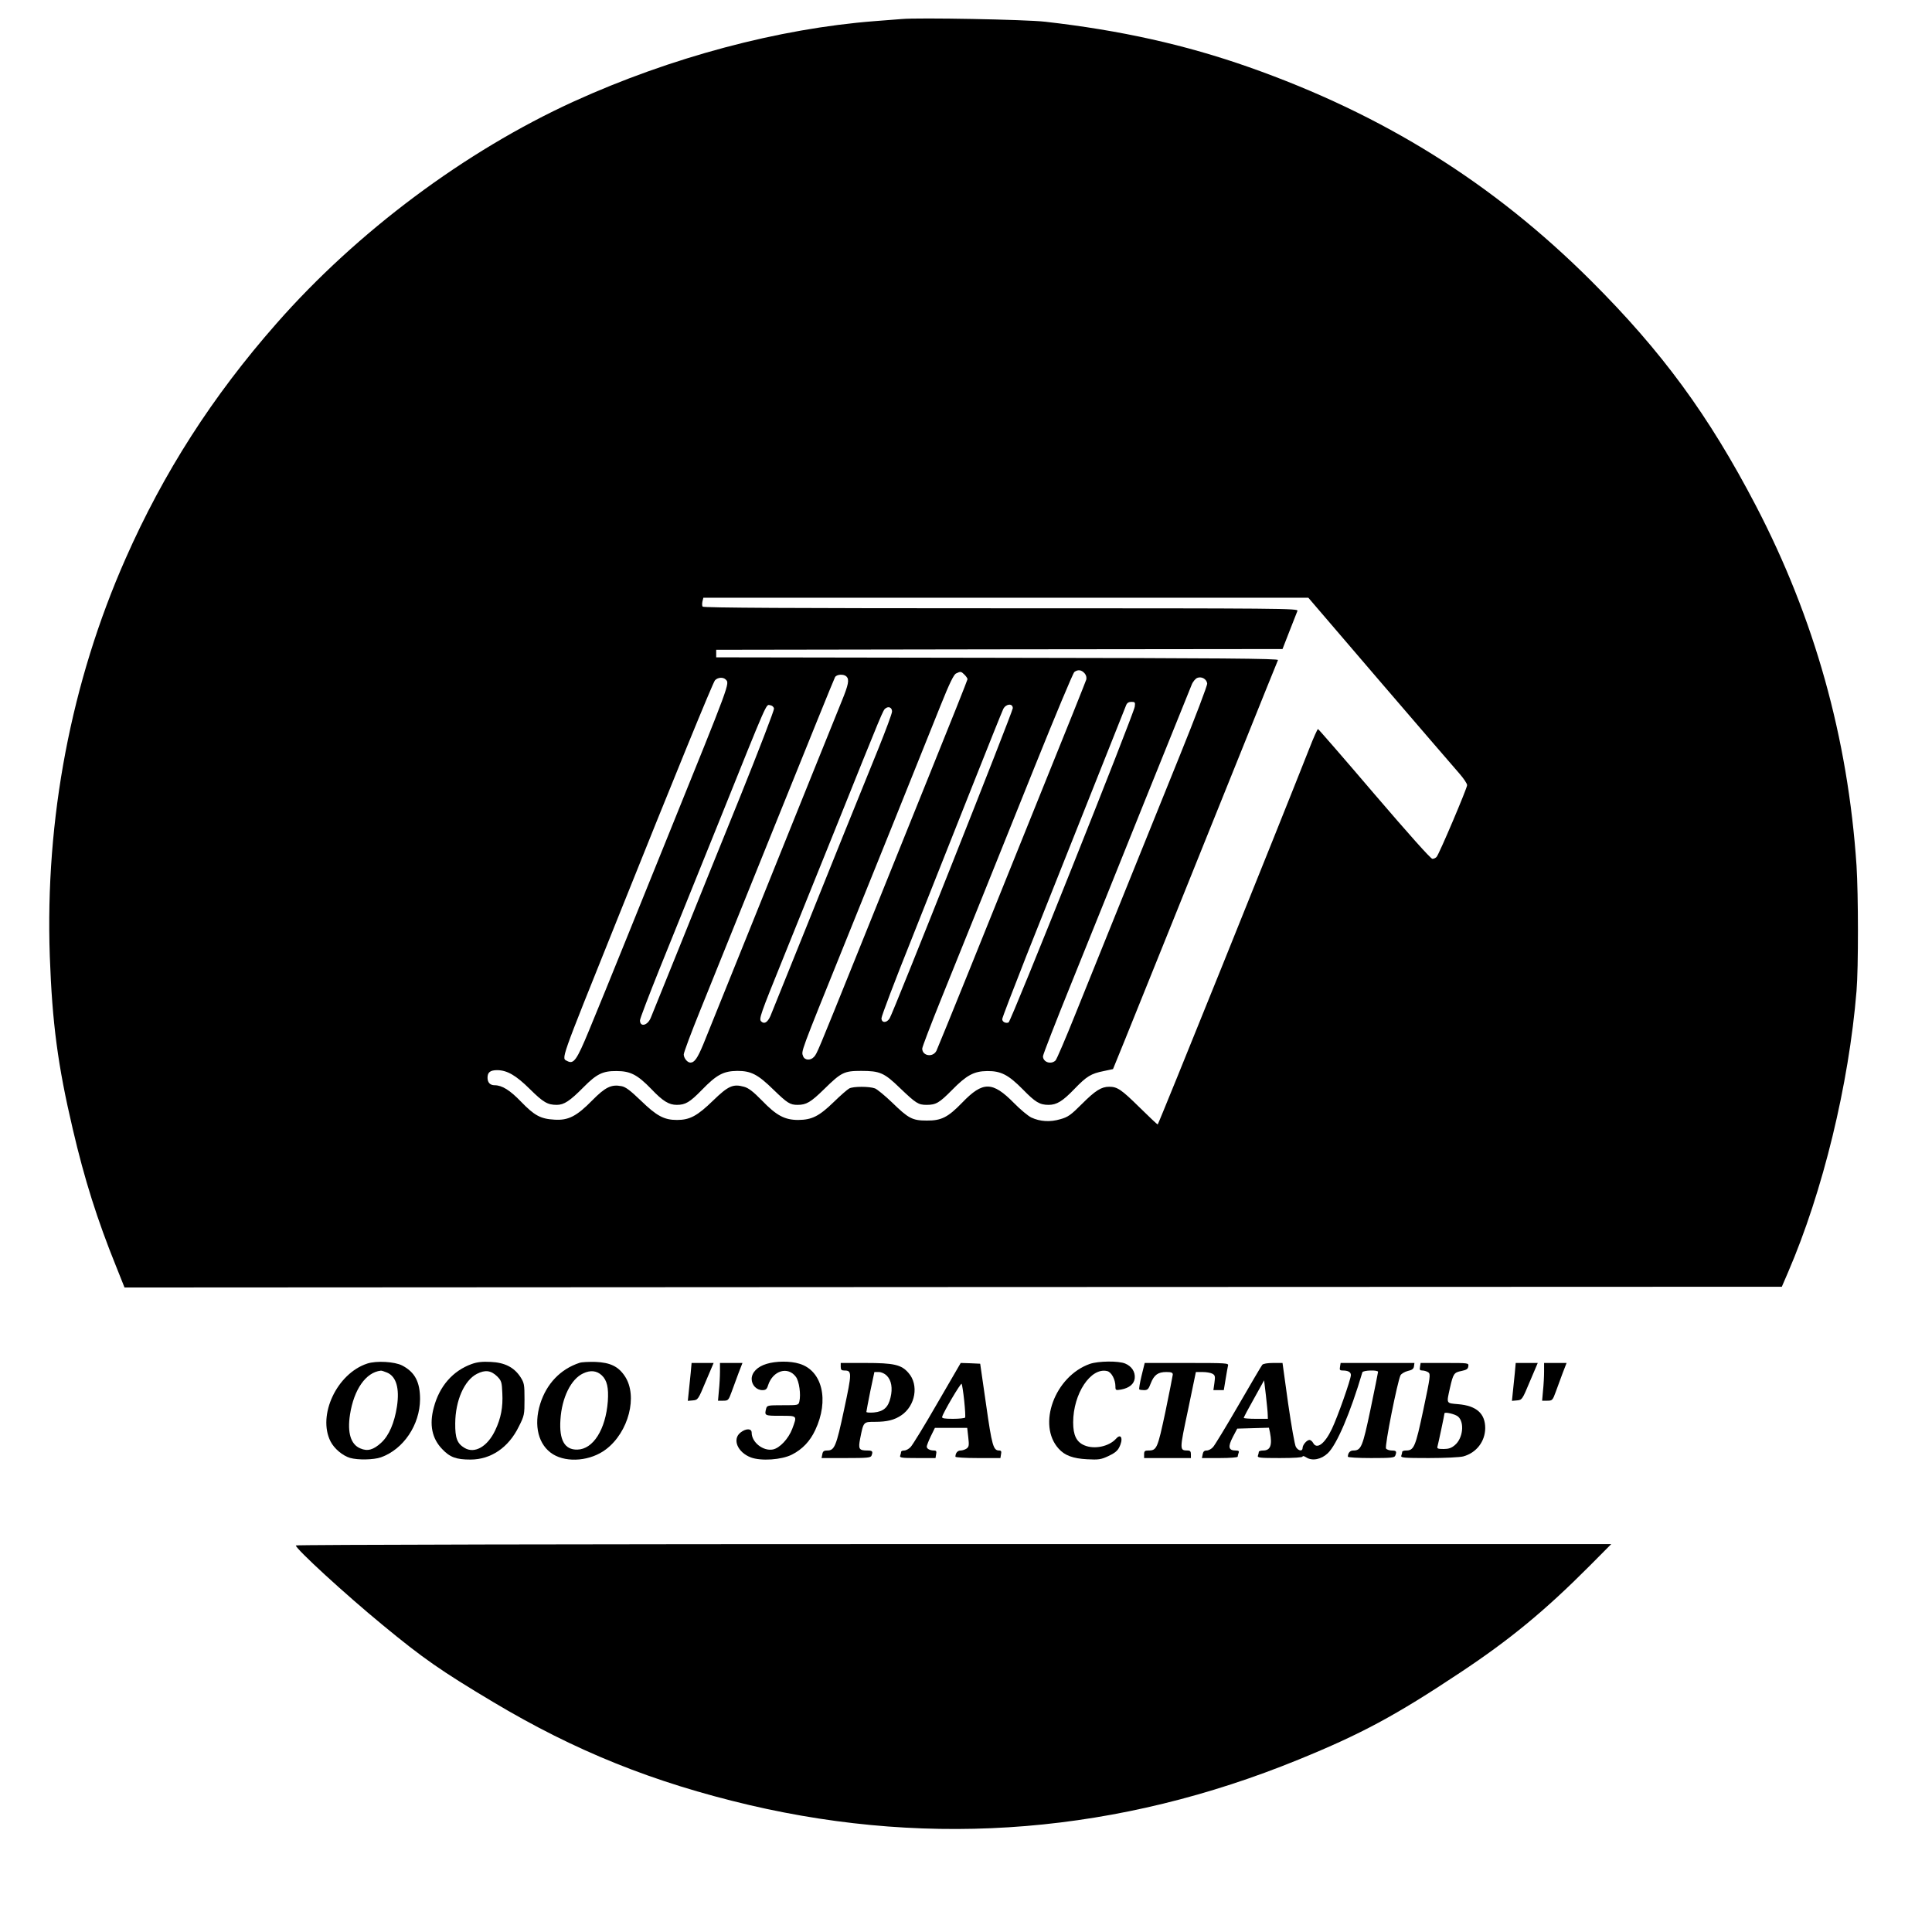
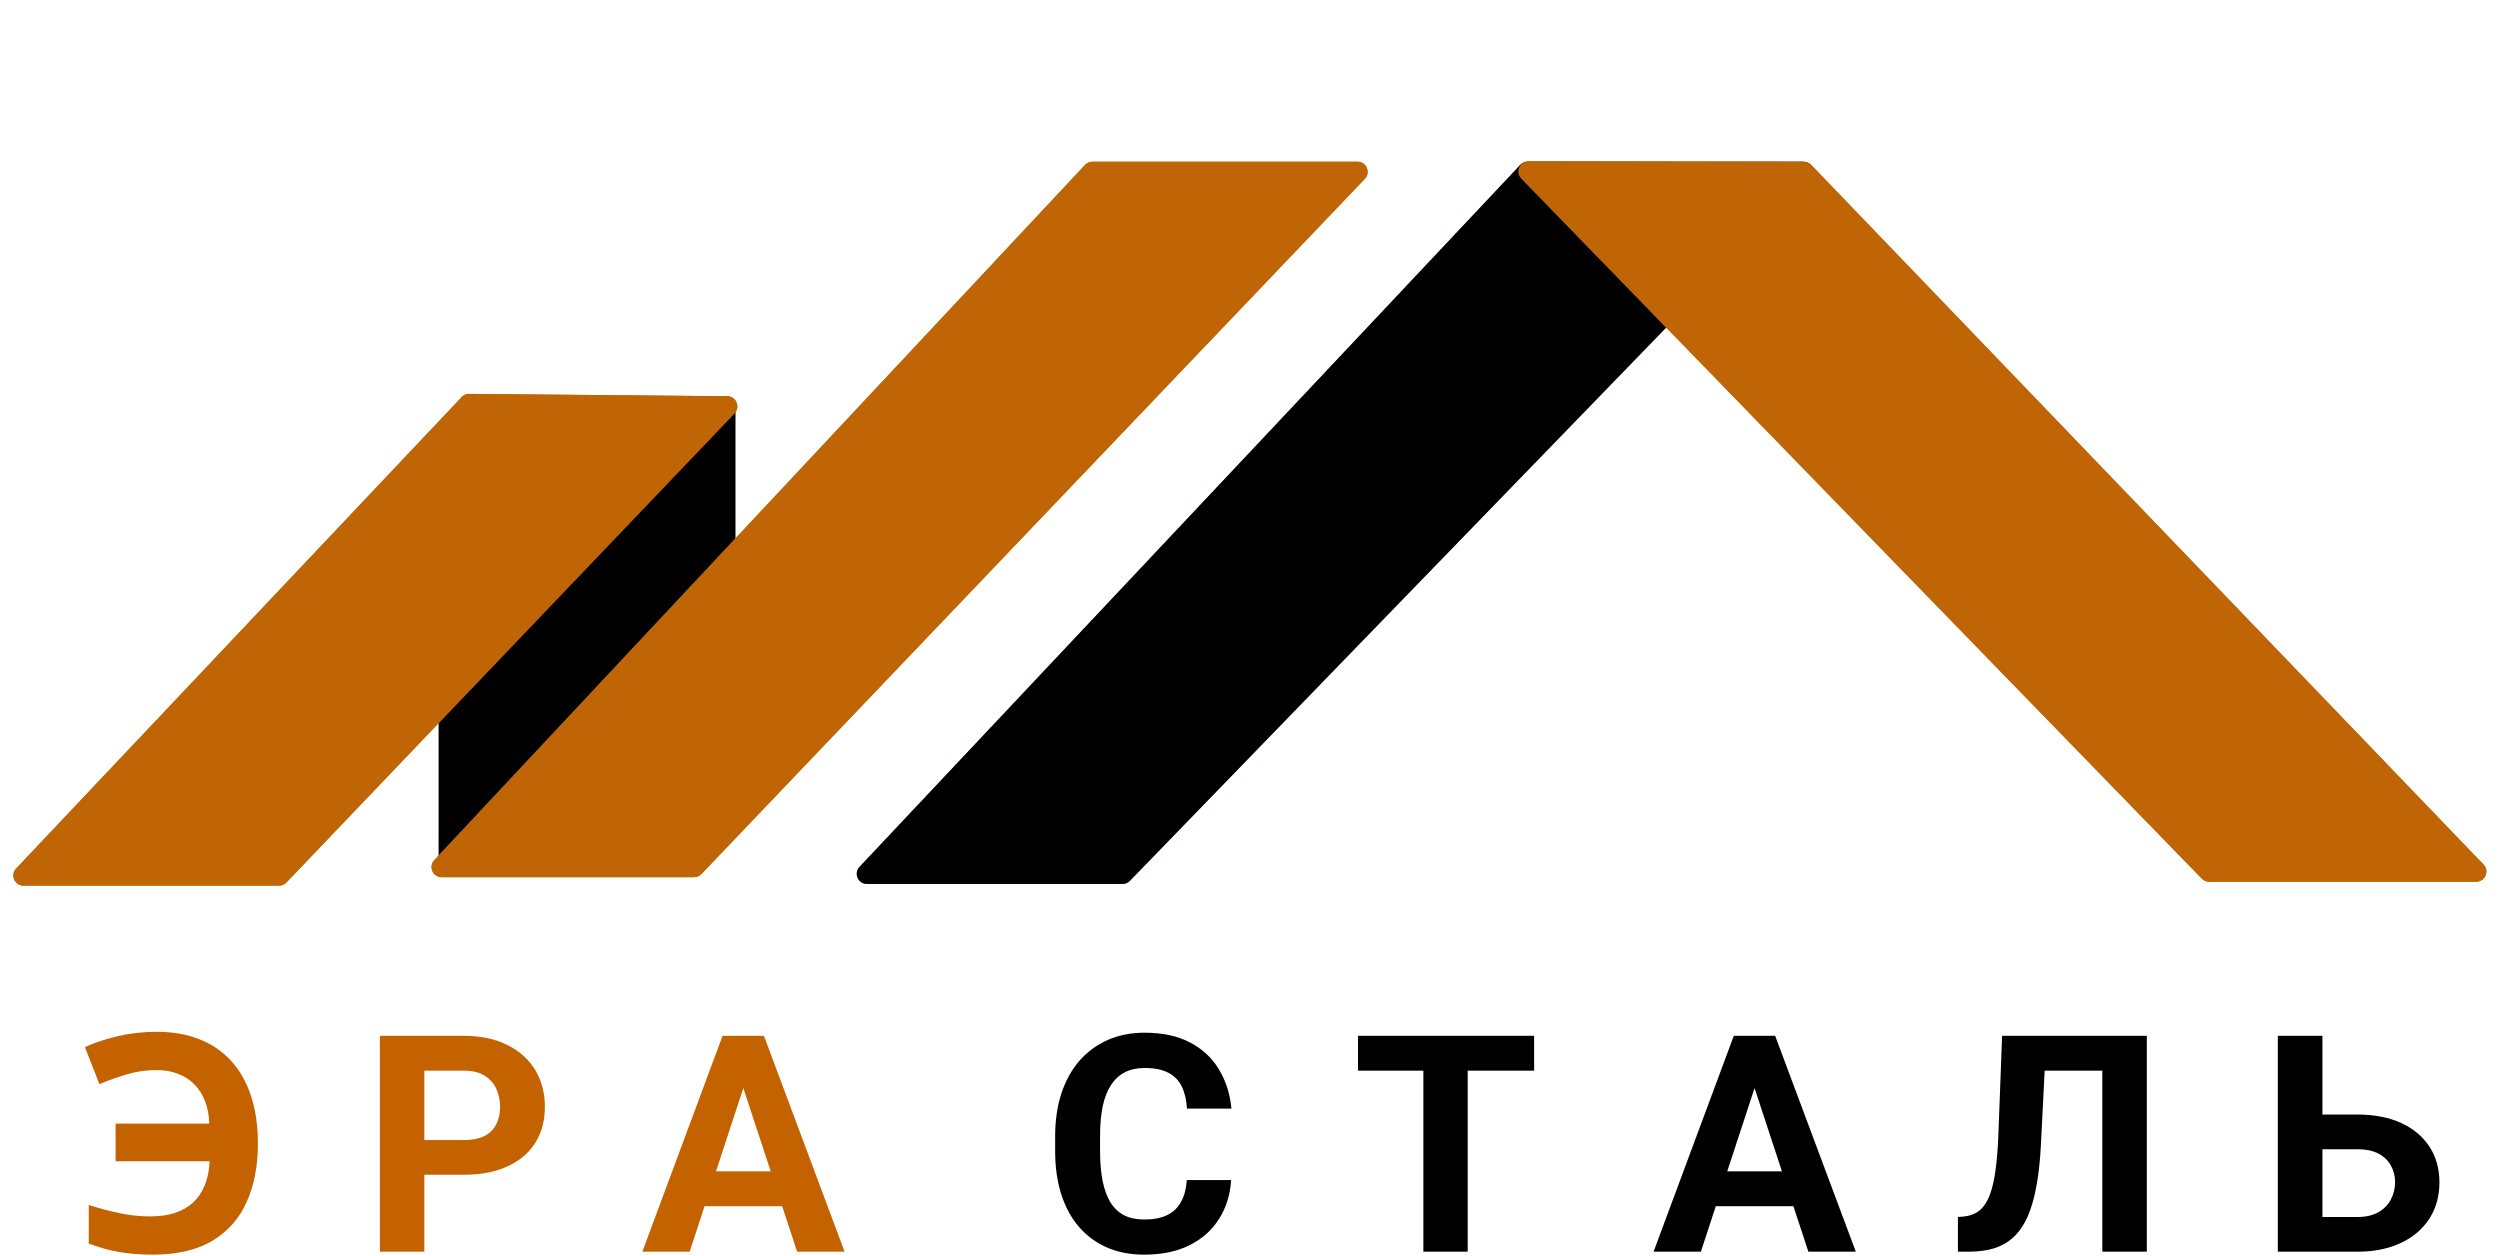
- <svg xmlns="http://www.w3.org/2000/svg" version="1.0" width="1280pt" height="1280pt" viewBox="0 0 1280 1280" preserveAspectRatio="xMidYMid meet">
-   <g transform="translate(0,1280) scale(0.1,-0.1)" fill="#000000" stroke="none">
-     <path d="M5975 12674 c-22 -2 -103 -8 -180 -14 -635 -49 -1352 -240 -1995 -533 -718 -328 -1434 -862 -1968 -1470 -425 -483 -748 -987 -1000 -1558 -361 -817 -534 -1725 -502 -2636 16 -442 53 -722 152 -1143 78 -335 163 -603 286 -907 l57 -143 5490 3 5490 2 41 95 c231 536 403 1243 454 1865 13 156 12 638 0 830 -57 848 -279 1640 -667 2385 -313 600 -622 1021 -1092 1490 -649 647 -1375 1101 -2266 1415 -424 149 -850 244 -1350 301 -131 15 -840 28 -950 18z m3166 -4386 c261 -304 498 -579 527 -612 28 -32 52 -67 52 -78 0 -20 -184 -454 -202 -475 -6 -7 -18 -13 -28 -13 -11 0 -157 164 -385 430 -202 237 -370 430 -373 430 -4 -1 -30 -58 -57 -128 -206 -523 -1000 -2492 -1005 -2492 -3 0 -58 52 -122 115 -118 116 -145 135 -199 135 -52 0 -92 -25 -180 -113 -74 -74 -93 -88 -144 -102 -67 -20 -134 -16 -192 11 -21 10 -73 53 -115 96 -143 145 -206 145 -343 3 -94 -97 -138 -120 -235 -119 -96 0 -121 14 -230 120 -47 45 -98 87 -113 93 -37 14 -143 14 -170 0 -12 -6 -59 -47 -103 -90 -98 -95 -145 -118 -235 -119 -90 0 -145 29 -242 130 -58 59 -88 82 -118 90 -72 20 -104 6 -204 -91 -106 -103 -155 -129 -240 -129 -85 0 -134 26 -240 129 -70 67 -100 90 -128 95 -67 13 -107 -7 -193 -94 -104 -106 -159 -134 -251 -128 -92 5 -133 28 -221 119 -73 76 -126 109 -175 109 -30 0 -47 18 -47 50 0 36 18 50 65 50 65 -1 123 -34 215 -125 90 -89 118 -105 179 -105 48 0 87 26 177 117 87 88 128 108 219 107 91 0 138 -24 230 -119 77 -81 117 -105 169 -105 57 0 86 17 166 99 98 101 143 125 235 126 91 0 136 -23 240 -125 91 -88 109 -100 159 -100 58 0 87 17 176 104 114 112 133 121 245 121 125 0 153 -12 259 -115 105 -100 120 -110 175 -110 62 0 84 13 168 98 97 99 146 125 233 126 92 1 141 -25 237 -122 82 -84 111 -102 170 -102 54 0 93 24 171 105 82 85 110 102 195 119 l61 13 77 189 c42 104 174 432 294 729 119 297 330 819 467 1160 137 341 252 626 255 632 4 10 -374 13 -1858 15 l-1864 3 0 25 0 25 1876 3 1876 2 46 118 c25 64 49 125 53 135 6 16 -92 17 -1964 17 -1374 0 -1973 3 -1977 11 -4 5 -4 21 -1 35 l6 24 2004 0 2004 0 473 -552z m-1956 52 c11 -12 15 -28 12 -42 -4 -13 -133 -336 -288 -718 -154 -382 -373 -924 -486 -1205 -113 -280 -212 -522 -219 -537 -24 -46 -94 -34 -94 15 0 10 57 159 126 330 186 460 343 850 619 1537 136 338 254 621 263 628 23 17 46 15 67 -8z m-795 -10 c11 -11 20 -24 20 -30 0 -5 -115 -294 -256 -642 -140 -348 -356 -883 -479 -1188 -262 -650 -262 -650 -282 -672 -23 -26 -62 -23 -72 4 -13 36 -24 5 276 748 122 301 499 1236 635 1577 58 145 87 204 102 211 30 15 34 14 56 -8z m-782 -12 c20 -20 14 -53 -32 -165 -68 -168 -268 -663 -586 -1453 -161 -399 -310 -768 -331 -820 -38 -91 -58 -120 -85 -120 -20 0 -44 30 -44 54 0 13 49 144 109 292 60 148 283 701 496 1229 213 528 391 968 397 978 10 20 58 23 76 5z m2390 -46 c2 -12 -80 -227 -182 -479 -102 -252 -272 -674 -379 -938 -107 -264 -247 -612 -312 -773 -65 -162 -124 -300 -132 -308 -30 -29 -83 -11 -83 28 0 11 85 229 189 486 104 257 322 798 484 1202 163 404 303 752 312 773 8 21 26 42 38 46 28 11 61 -8 65 -37z m-3190 26 c27 -27 34 -8 -383 -1038 -46 -113 -165 -407 -265 -655 -100 -247 -216 -533 -258 -633 -81 -196 -101 -224 -143 -202 -40 22 -58 -29 329 935 385 961 635 1572 649 1588 19 20 54 22 71 5z m2710 -180 c-6 -47 -820 -2087 -836 -2092 -19 -8 -42 4 -42 22 0 9 73 198 161 422 89 223 272 682 406 1020 135 338 249 625 254 638 6 15 17 22 35 22 24 0 26 -3 22 -32z m-2390 -13 c1 -11 -99 -272 -223 -580 -125 -308 -306 -756 -402 -995 -97 -239 -183 -452 -191 -472 -21 -53 -72 -65 -72 -18 0 11 59 165 130 342 72 178 250 618 395 978 328 816 309 772 337 768 14 -2 24 -11 26 -23z m1582 3 c0 -23 -792 -2017 -816 -2055 -20 -32 -54 -31 -54 1 0 14 89 249 199 523 109 274 287 723 396 998 109 275 204 512 212 528 18 35 63 39 63 5z m-800 -22 c0 -13 -41 -123 -91 -247 -197 -485 -265 -654 -478 -1184 -122 -302 -229 -567 -237 -587 -19 -42 -41 -55 -61 -35 -16 16 -7 42 147 422 56 138 207 513 337 835 328 817 323 804 340 817 21 16 43 5 43 -21z" />
-     <path d="M2433 3766 c-201 -66 -331 -343 -243 -516 24 -47 79 -94 129 -109 52 -15 157 -13 205 4 149 53 258 215 259 385 0 114 -34 179 -118 223 -50 26 -172 33 -232 13z m132 -60 c60 -26 83 -103 65 -224 -17 -110 -53 -193 -104 -240 -52 -48 -91 -59 -139 -38 -63 26 -87 104 -68 225 26 166 105 279 204 290 4 1 23 -5 42 -13z" />
-     <path d="M3125 3763 c-125 -45 -214 -147 -251 -288 -31 -114 -12 -206 56 -276 51 -54 93 -69 187 -69 135 0 252 79 320 218 37 73 38 80 38 181 0 98 -2 109 -27 148 -42 64 -104 96 -197 100 -55 3 -90 -1 -126 -14z m170 -83 c27 -28 30 -37 33 -109 5 -94 -9 -167 -47 -247 -51 -108 -136 -157 -203 -117 -49 29 -63 65 -62 163 1 151 60 285 144 328 55 28 93 23 135 -18z" />
-     <path d="M3840 3771 c-126 -41 -219 -138 -261 -272 -45 -144 -12 -274 85 -334 95 -58 250 -44 351 33 150 114 212 353 125 484 -43 65 -97 91 -195 95 -44 1 -91 -1 -105 -6z m147 -83 c35 -33 46 -82 40 -172 -14 -186 -97 -318 -202 -320 -84 -2 -121 63 -112 198 9 146 70 270 151 307 48 23 90 18 123 -13z" />
-     <path d="M5079 3764 c-61 -18 -99 -57 -99 -100 0 -40 32 -74 71 -74 22 0 30 6 38 33 32 97 131 127 184 55 22 -29 34 -118 23 -163 -6 -25 -7 -25 -110 -25 -99 0 -104 -1 -110 -22 -12 -47 -11 -48 94 -48 114 0 112 3 79 -86 -25 -66 -83 -128 -128 -137 -64 -13 -141 47 -141 111 0 29 -37 30 -74 1 -56 -44 -20 -131 69 -165 68 -25 203 -16 272 19 69 35 120 89 154 162 94 198 47 395 -105 440 -61 19 -156 18 -217 -1z" />
-     <path d="M7221 3764 c-233 -82 -351 -404 -207 -562 40 -45 95 -65 188 -70 76 -4 92 -2 141 21 38 17 61 35 71 56 30 56 15 99 -20 59 -46 -51 -142 -72 -209 -44 -53 22 -75 67 -75 152 0 191 117 367 226 340 28 -7 54 -56 54 -102 0 -25 2 -26 38 -20 54 10 86 37 90 75 4 42 -20 79 -63 97 -45 19 -178 17 -234 -2z" />
-     <path d="M4576 3703 c-4 -38 -10 -94 -13 -126 l-6 -58 34 3 c33 3 35 6 85 126 l52 122 -73 0 -73 0 -6 -67z" />
-     <path d="M4770 3713 c0 -32 -3 -88 -7 -125 l-6 -68 35 0 c32 0 35 3 55 58 11 31 32 87 46 125 l26 67 -74 0 -75 0 0 -57z" />
-     <path d="M5570 3745 c0 -20 5 -25 24 -25 51 0 51 -13 -2 -260 -52 -244 -63 -270 -112 -270 -22 0 -29 -6 -32 -25 l-5 -25 162 0 c139 0 164 2 169 16 11 28 6 34 -26 34 -57 0 -63 9 -49 80 22 111 21 110 98 110 80 0 128 12 174 43 94 63 118 202 48 281 -47 55 -97 66 -286 66 l-163 0 0 -25z m305 -59 c31 -31 40 -83 25 -145 -15 -65 -46 -93 -110 -99 -27 -2 -50 -1 -50 4 0 5 12 66 26 137 l27 127 29 0 c17 0 39 -10 53 -24z" />
-     <path d="M6210 3503 c-85 -148 -165 -278 -177 -290 -12 -13 -31 -23 -43 -23 -11 0 -20 -4 -20 -9 0 -5 -3 -16 -6 -25 -5 -14 9 -16 114 -16 l120 0 4 25 c4 19 1 25 -13 25 -28 0 -49 11 -49 26 0 7 12 38 27 69 l27 55 107 0 107 0 7 -62 c6 -53 5 -63 -11 -75 -10 -7 -28 -13 -40 -13 -20 0 -34 -17 -34 -41 0 -5 65 -9 149 -9 l149 0 4 25 c4 19 1 25 -12 25 -39 0 -48 30 -87 305 l-39 270 -64 3 -65 2 -155 -267z m178 18 c6 -58 9 -108 6 -113 -3 -4 -39 -8 -80 -8 -57 0 -75 3 -72 13 7 29 123 226 129 219 3 -4 11 -54 17 -111z" />
-     <path d="M7563 3685 c-11 -46 -18 -87 -15 -90 3 -3 17 -5 32 -5 23 0 30 7 44 45 22 56 48 75 103 75 34 0 43 -4 43 -17 -1 -10 -23 -121 -49 -247 -52 -244 -57 -256 -113 -256 -23 0 -28 -4 -28 -25 l0 -25 155 0 155 0 0 25 c0 19 -5 25 -22 25 -54 1 -54 1 3 269 l52 251 44 0 c25 0 54 -5 65 -11 18 -10 20 -17 14 -60 l-7 -49 35 0 34 0 12 73 c6 39 14 80 16 90 5 16 -13 17 -273 17 l-279 0 -21 -85z" />
-     <path d="M8363 3758 c-6 -7 -77 -128 -158 -268 -81 -140 -157 -265 -168 -277 -11 -13 -30 -23 -43 -23 -15 0 -23 -7 -26 -25 l-5 -25 118 0 c66 0 119 4 119 9 0 5 3 16 6 25 5 12 0 16 -19 16 -48 0 -53 24 -20 88 l30 57 105 3 105 3 7 -32 c16 -84 3 -119 -46 -119 -15 0 -28 -4 -28 -9 0 -5 -3 -16 -6 -25 -5 -14 11 -16 145 -16 96 0 151 4 151 10 0 6 11 3 25 -6 39 -25 99 -13 142 28 60 57 150 269 229 536 4 14 104 17 104 3 0 -5 -23 -117 -50 -248 -53 -252 -62 -273 -115 -273 -21 0 -35 -17 -35 -41 0 -5 67 -9 154 -9 131 0 155 2 160 16 11 28 7 34 -23 34 -16 0 -33 6 -38 13 -11 13 76 447 96 486 6 10 28 23 48 28 28 6 39 14 41 31 l3 22 -244 0 -245 0 -4 -25 c-4 -21 -1 -25 18 -25 35 0 54 -10 54 -30 0 -28 -88 -278 -126 -357 -47 -99 -100 -138 -124 -93 -6 11 -17 20 -24 20 -18 0 -46 -33 -46 -53 0 -24 -27 -21 -44 6 -8 12 -30 139 -52 290 l-37 267 -62 0 c-38 0 -66 -5 -72 -12z m36 -330 l1 -28 -80 0 c-44 0 -80 3 -80 6 0 4 30 61 68 128 l67 121 12 -100 c6 -55 12 -112 12 -127z" />
-     <path d="M9408 3745 c-4 -20 -1 -25 16 -25 12 0 30 -6 39 -12 16 -12 13 -30 -33 -248 -53 -250 -62 -270 -116 -270 -13 0 -24 -4 -24 -9 0 -5 -3 -16 -6 -25 -5 -14 15 -16 182 -16 106 0 207 5 229 11 87 24 144 99 145 187 0 97 -58 149 -180 159 -80 7 -77 2 -54 106 22 97 27 104 77 114 33 7 43 13 45 31 3 22 3 22 -156 22 l-160 0 -4 -25z m253 -331 c43 -39 31 -144 -22 -188 -23 -20 -42 -26 -75 -26 -38 0 -45 3 -40 18 6 22 46 210 46 218 0 12 73 -5 91 -22z" />
-     <path d="M10036 3703 c-4 -38 -10 -94 -13 -126 l-6 -58 34 3 c33 3 35 6 85 126 l52 122 -73 0 -73 0 -6 -67z" />
-     <path d="M10230 3713 c0 -32 -3 -88 -7 -125 l-6 -68 35 0 c32 0 35 3 55 58 11 31 32 87 46 125 l26 67 -74 0 -75 0 0 -57z" />
-     <path d="M1960 2561 c0 -23 328 -324 575 -527 269 -222 387 -304 730 -509 547 -327 1063 -534 1700 -684 1224 -286 2449 -185 3640 302 412 168 641 291 1065 573 331 219 565 412 860 708 l145 146 -4358 0 c-2433 0 -4357 -4 -4357 -9z" />
-   </g>
+ <svg xmlns="http://www.w3.org/2000/svg" width="741" height="372" viewBox="0 0 741 372" fill="none">
+   <path d="M130 131.619C130 130.118 131.108 128.849 132.595 128.646L214.595 117.464C216.396 117.219 218 118.619 218 120.437V244.381C218 245.882 216.892 247.151 215.405 247.354L133.405 258.536C131.604 258.781 130 257.381 130 255.563V131.619Z" fill="black" />
+   <path d="M136.854 117.69C137.427 117.083 138.227 116.743 139.061 116.75L215.572 117.438C218.199 117.461 219.529 120.61 217.715 122.51L84.886 261.572C84.32 262.165 83.536 262.5 82.717 262.5L6.963 262.5C4.331 262.5 2.975 259.352 4.783 257.439L136.854 117.69Z" fill="#BF6505" />
+   <path d="M136.854 117.69C137.427 117.083 138.227 116.743 139.061 116.75L215.572 117.438C218.199 117.461 219.529 120.61 217.715 122.51L84.886 261.572C84.32 262.165 83.536 262.5 82.717 262.5L6.963 262.5C4.331 262.5 2.975 259.352 4.783 257.439L136.854 117.69Z" fill="#BF6505" />
+   <path d="M321.611 48.883C322.178 48.277 322.971 47.933 323.801 47.933L402.363 47.933C405.002 47.933 406.355 51.095 404.533 53.004L207.886 259.071C207.32 259.664 206.536 260 205.716 260L130.917 260C128.292 260 126.933 256.866 128.727 254.95L321.611 48.883Z" fill="#BF6505" />
+   <path d="M321.611 48.883C322.178 48.277 322.971 47.933 323.801 47.933L402.363 47.933C405.002 47.933 406.355 51.095 404.533 53.004L207.886 259.071C207.32 259.664 206.536 260 205.716 260L130.917 260C128.292 260 126.933 256.866 128.727 254.95L321.611 48.883Z" fill="#BF6505" />
+   <path d="M450.612 48.877C451.179 48.275 451.969 47.933 452.796 47.933L534.414 47.933C537.064 47.933 538.413 51.118 536.568 53.021L334.884 261.088C334.319 261.671 333.542 262 332.73 262L256.944 262C254.315 262 252.957 258.858 254.759 256.944L450.612 48.877Z" fill="#BF6505" />
+   <path d="M450.612 48.877C451.179 48.275 451.969 47.933 452.796 47.933L534.414 47.933C537.064 47.933 538.413 51.118 536.568 53.021L334.884 261.088C334.319 261.671 333.542 262 332.73 262L256.944 262C254.315 262 252.957 258.858 254.759 256.944L450.612 48.877Z" fill="black" />
+   <path d="M450.96 52.941C449.11 51.037 450.462 47.845 453.117 47.85L534.725 47.998C535.54 47.999 536.319 48.332 536.883 48.919L736.12 256.259C737.952 258.165 736.601 261.337 733.957 261.337L654.768 261.337C653.957 261.337 653.181 261.009 652.616 260.428L450.96 52.941Z" fill="#BF6505" />
+   <path d="M450.96 52.941C449.11 51.037 450.462 47.845 453.117 47.85L534.725 47.998C535.54 47.999 536.319 48.332 536.883 48.919L736.12 256.259C737.952 258.165 736.601 261.337 733.957 261.337L654.768 261.337C653.957 261.337 653.181 261.009 652.616 260.428L450.96 52.941Z" fill="#BF6505" />
+   <path d="M46.302 317.167C43.431 317.167 40.574 317.577 37.732 318.397C34.92 319.218 32.166 320.199 29.471 321.342L25.164 310.355C28.299 308.949 31.639 307.851 35.184 307.06C38.728 306.239 42.523 305.829 46.565 305.829C51.282 305.829 55.486 306.576 59.178 308.07C62.898 309.535 66.033 311.688 68.582 314.53C71.16 317.372 73.108 320.844 74.427 324.945C75.774 329.047 76.448 333.72 76.448 338.964C76.448 345.556 75.335 351.327 73.108 356.278C70.911 361.2 67.513 365.038 62.913 367.792C58.313 370.517 52.439 371.879 45.291 371.879C41.6 371.879 38.274 371.615 35.315 371.088C32.386 370.59 29.383 369.755 26.307 368.583V357.157C29.734 358.241 32.898 359.076 35.799 359.662C38.728 360.248 41.629 360.541 44.5 360.541C47.254 360.541 49.685 360.204 51.795 359.53C53.934 358.827 55.735 357.802 57.2 356.454C58.694 355.077 59.852 353.378 60.672 351.356C61.522 349.306 62.005 346.918 62.122 344.193H34.261V333.031H62.034C61.946 330.512 61.522 328.285 60.76 326.352C59.998 324.389 58.929 322.719 57.552 321.342C56.175 319.965 54.534 318.925 52.63 318.222C50.755 317.519 48.645 317.167 46.302 317.167ZM137.508 348.192H121.204V337.909H137.508C140.027 337.909 142.078 337.499 143.66 336.679C145.242 335.829 146.399 334.657 147.132 333.163C147.864 331.669 148.23 329.984 148.23 328.109C148.23 326.205 147.864 324.433 147.132 322.792C146.399 321.151 145.242 319.833 143.66 318.837C142.078 317.841 140.027 317.343 137.508 317.343H125.774V371H112.591V307.016H137.508C142.517 307.016 146.809 307.924 150.384 309.74C153.987 311.527 156.741 314.003 158.645 317.167C160.55 320.331 161.502 323.949 161.502 328.021C161.502 332.152 160.55 335.727 158.645 338.744C156.741 341.762 153.987 344.091 150.384 345.731C146.809 347.372 142.517 348.192 137.508 348.192ZM221.814 317.958L204.412 371H190.393L214.168 307.016H223.088L221.814 317.958ZM236.272 371L218.826 317.958L217.42 307.016H226.428L250.335 371H236.272ZM235.481 347.182V357.509H201.687V347.182H235.481Z" fill="#C46200" />
+   <path d="M351.769 349.774H364.909C364.645 354.081 363.459 357.904 361.349 361.244C359.269 364.584 356.354 367.191 352.604 369.066C348.883 370.941 344.401 371.879 339.157 371.879C335.055 371.879 331.379 371.176 328.127 369.77C324.875 368.334 322.091 366.283 319.777 363.617C317.492 360.951 315.749 357.729 314.547 353.949C313.346 350.17 312.746 345.937 312.746 341.249V336.811C312.746 332.123 313.361 327.89 314.591 324.11C315.851 320.302 317.638 317.064 319.953 314.398C322.296 311.732 325.094 309.682 328.346 308.246C331.598 306.811 335.231 306.093 339.245 306.093C344.577 306.093 349.074 307.06 352.736 308.993C356.427 310.927 359.284 313.593 361.305 316.991C363.356 320.39 364.587 324.257 364.997 328.593H351.813C351.667 326.015 351.154 323.832 350.275 322.045C349.396 320.229 348.063 318.866 346.276 317.958C344.518 317.021 342.174 316.552 339.245 316.552C337.047 316.552 335.129 316.962 333.488 317.782C331.847 318.603 330.47 319.848 329.357 321.518C328.244 323.188 327.409 325.297 326.852 327.846C326.325 330.365 326.061 333.324 326.061 336.723V341.249C326.061 344.56 326.31 347.475 326.808 349.994C327.306 352.484 328.068 354.594 329.093 356.322C330.148 358.021 331.496 359.311 333.136 360.189C334.806 361.039 336.813 361.464 339.157 361.464C341.911 361.464 344.181 361.024 345.968 360.146C347.755 359.267 349.118 357.963 350.055 356.234C351.022 354.506 351.593 352.353 351.769 349.774ZM435.024 307.016V371H421.885V307.016H435.024ZM454.712 307.016V317.343H402.505V307.016H454.712ZM521.542 317.958L504.14 371H490.121L513.896 307.016H522.817L521.542 317.958ZM536 371L518.554 317.958L517.148 307.016H526.156L550.063 371H536ZM535.209 347.182V357.509H501.415V347.182H535.209ZM626.907 307.016V317.343H595.091V307.016H626.907ZM636.312 307.016V371H623.128V307.016H636.312ZM593.421 307.016H606.561L604.935 339.14C604.7 343.944 604.246 348.119 603.572 351.664C602.928 355.209 602.049 358.227 600.936 360.717C599.822 363.178 598.445 365.17 596.805 366.693C595.193 368.188 593.289 369.286 591.092 369.989C588.895 370.663 586.39 371 583.577 371H580.325V360.717L581.995 360.585C583.431 360.438 584.69 360.058 585.774 359.442C586.858 358.827 587.781 357.904 588.543 356.674C589.334 355.443 589.979 353.876 590.477 351.972C591.004 350.038 591.414 347.68 591.707 344.896C592.029 342.113 592.249 338.861 592.366 335.141L593.421 307.016ZM683.757 330.351H698.698C703.737 330.351 708.073 331.186 711.706 332.855C715.339 334.525 718.137 336.869 720.099 339.887C722.062 342.904 723.044 346.42 723.044 350.434C723.044 353.48 722.487 356.264 721.374 358.783C720.261 361.273 718.635 363.441 716.496 365.287C714.387 367.104 711.838 368.51 708.849 369.506C705.861 370.502 702.477 371 698.698 371H675.143V307.016H688.371V360.717H698.698C701.218 360.717 703.298 360.248 704.938 359.311C706.579 358.373 707.809 357.128 708.63 355.575C709.479 353.993 709.904 352.25 709.904 350.346C709.904 348.529 709.479 346.889 708.63 345.424C707.809 343.93 706.579 342.758 704.938 341.908C703.298 341.059 701.218 340.634 698.698 340.634H683.757V330.351Z" fill="black" />
</svg>
